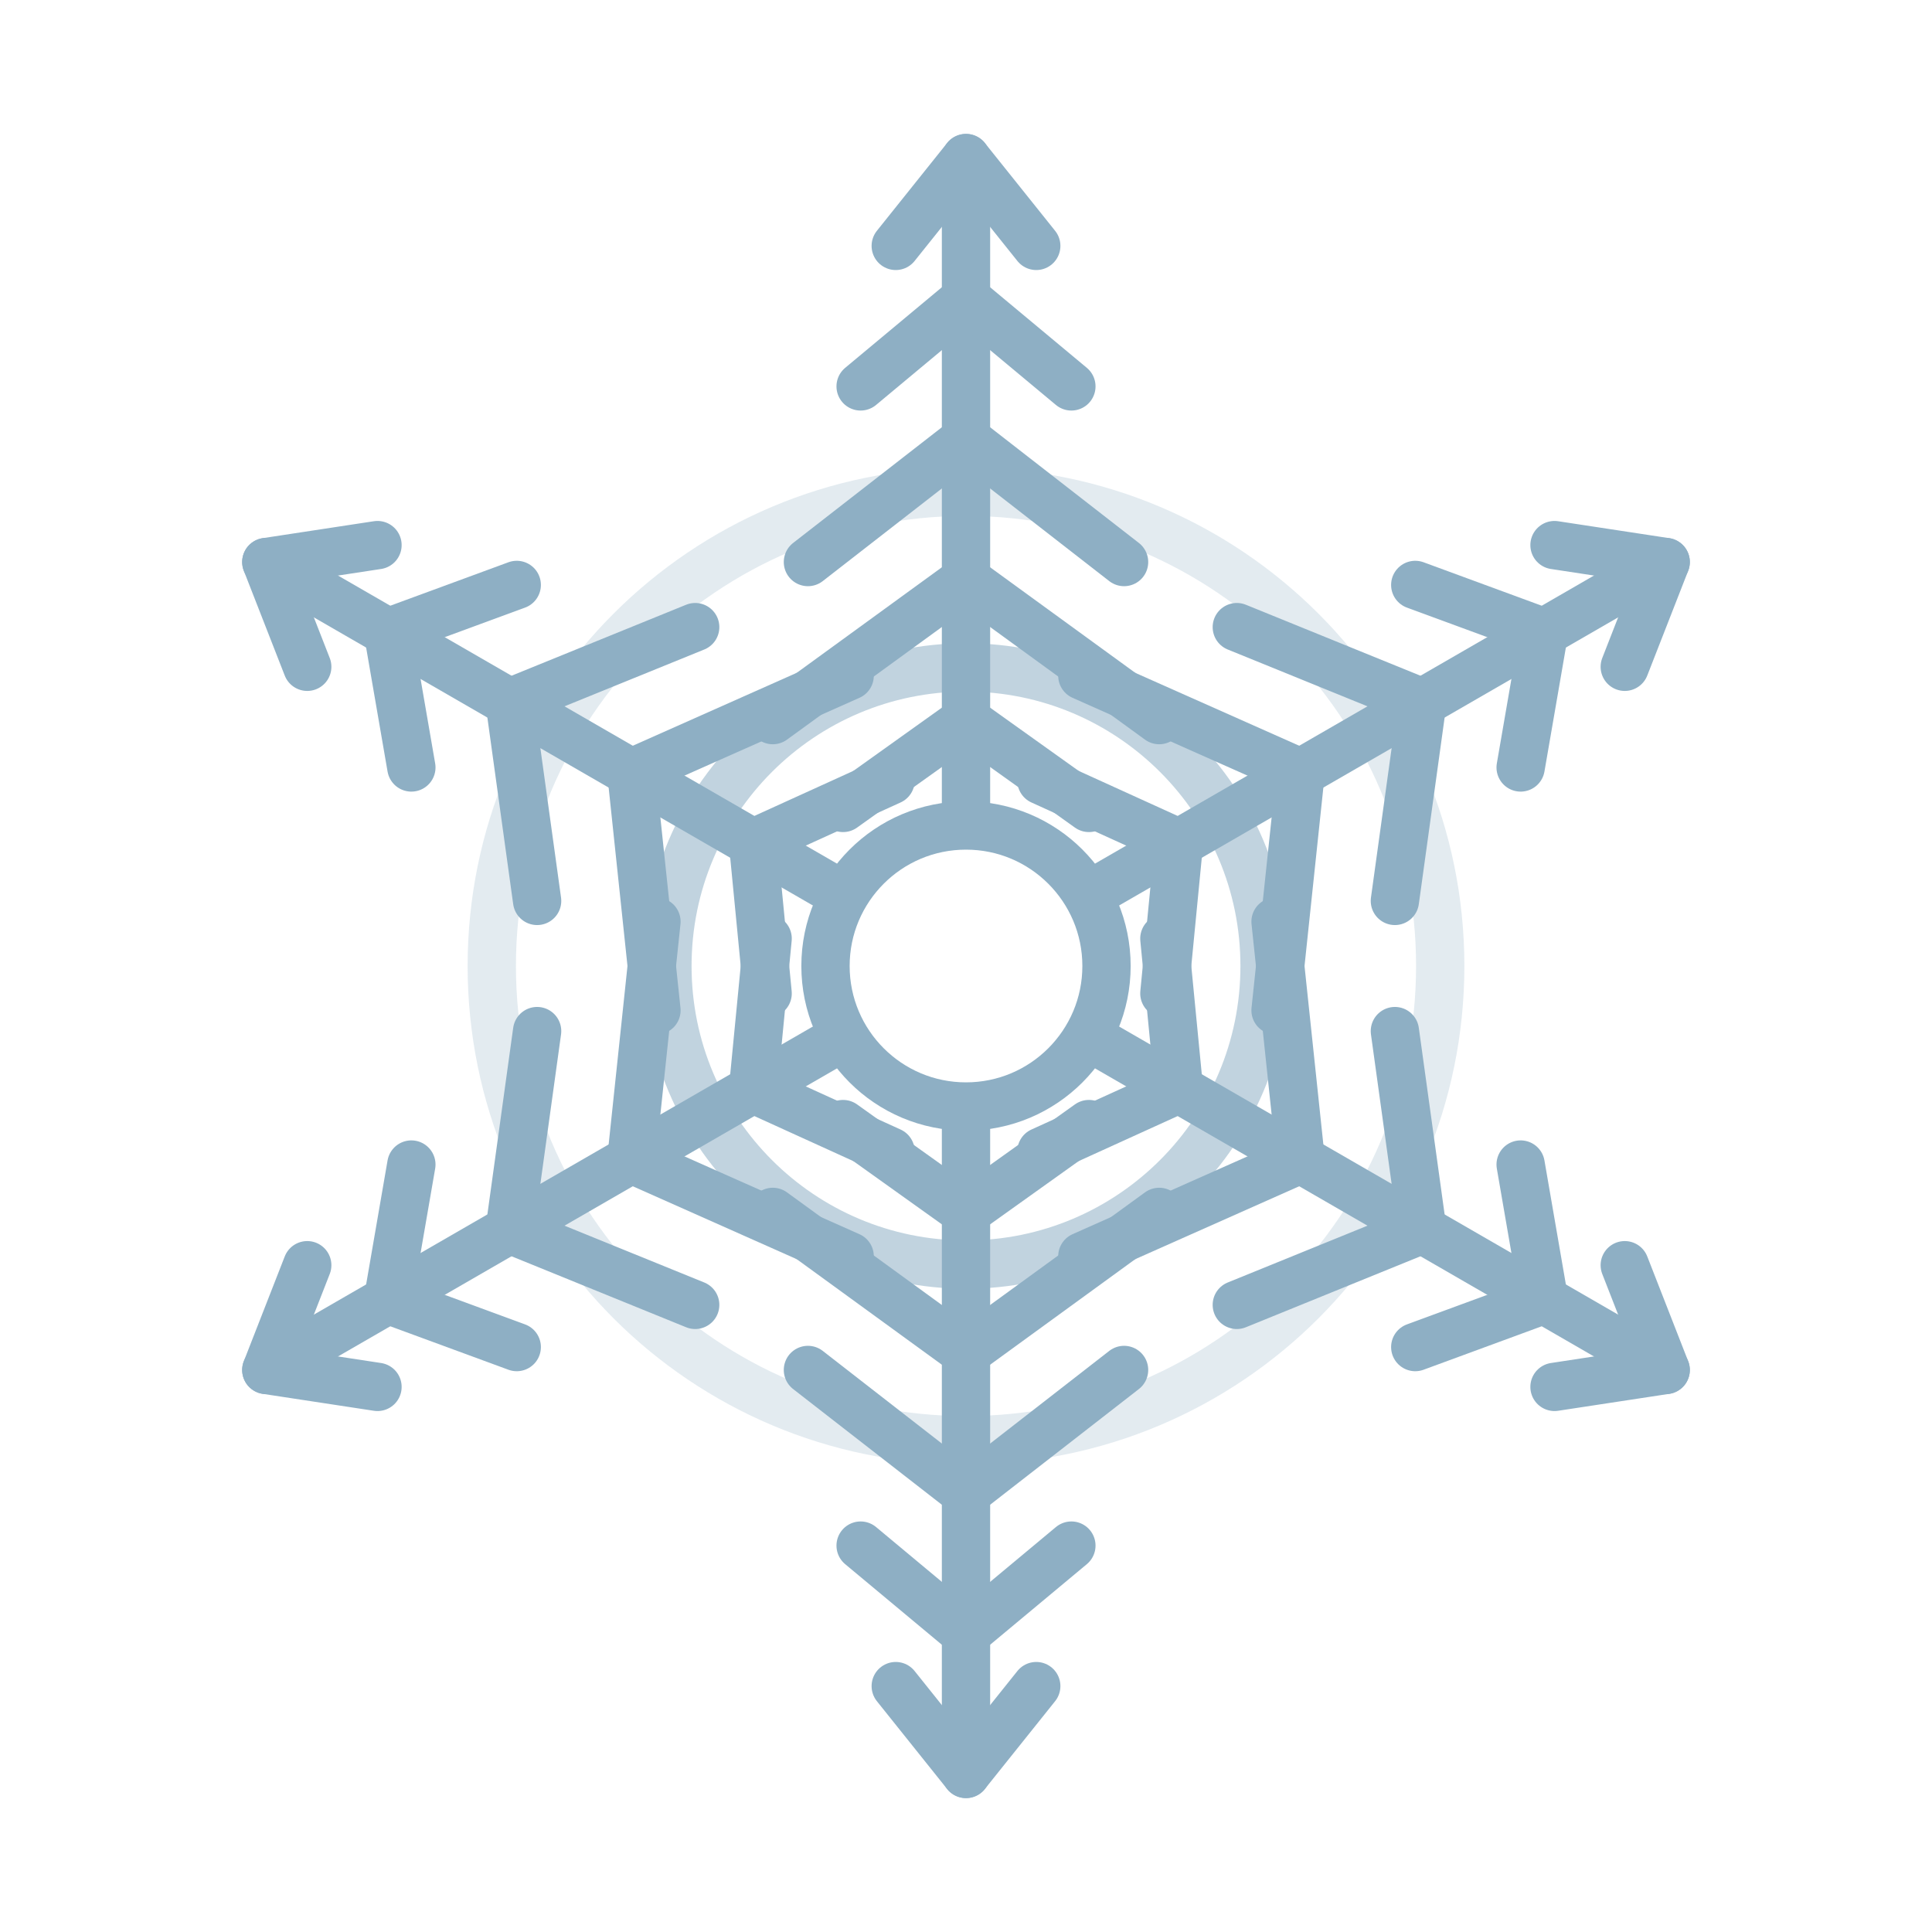
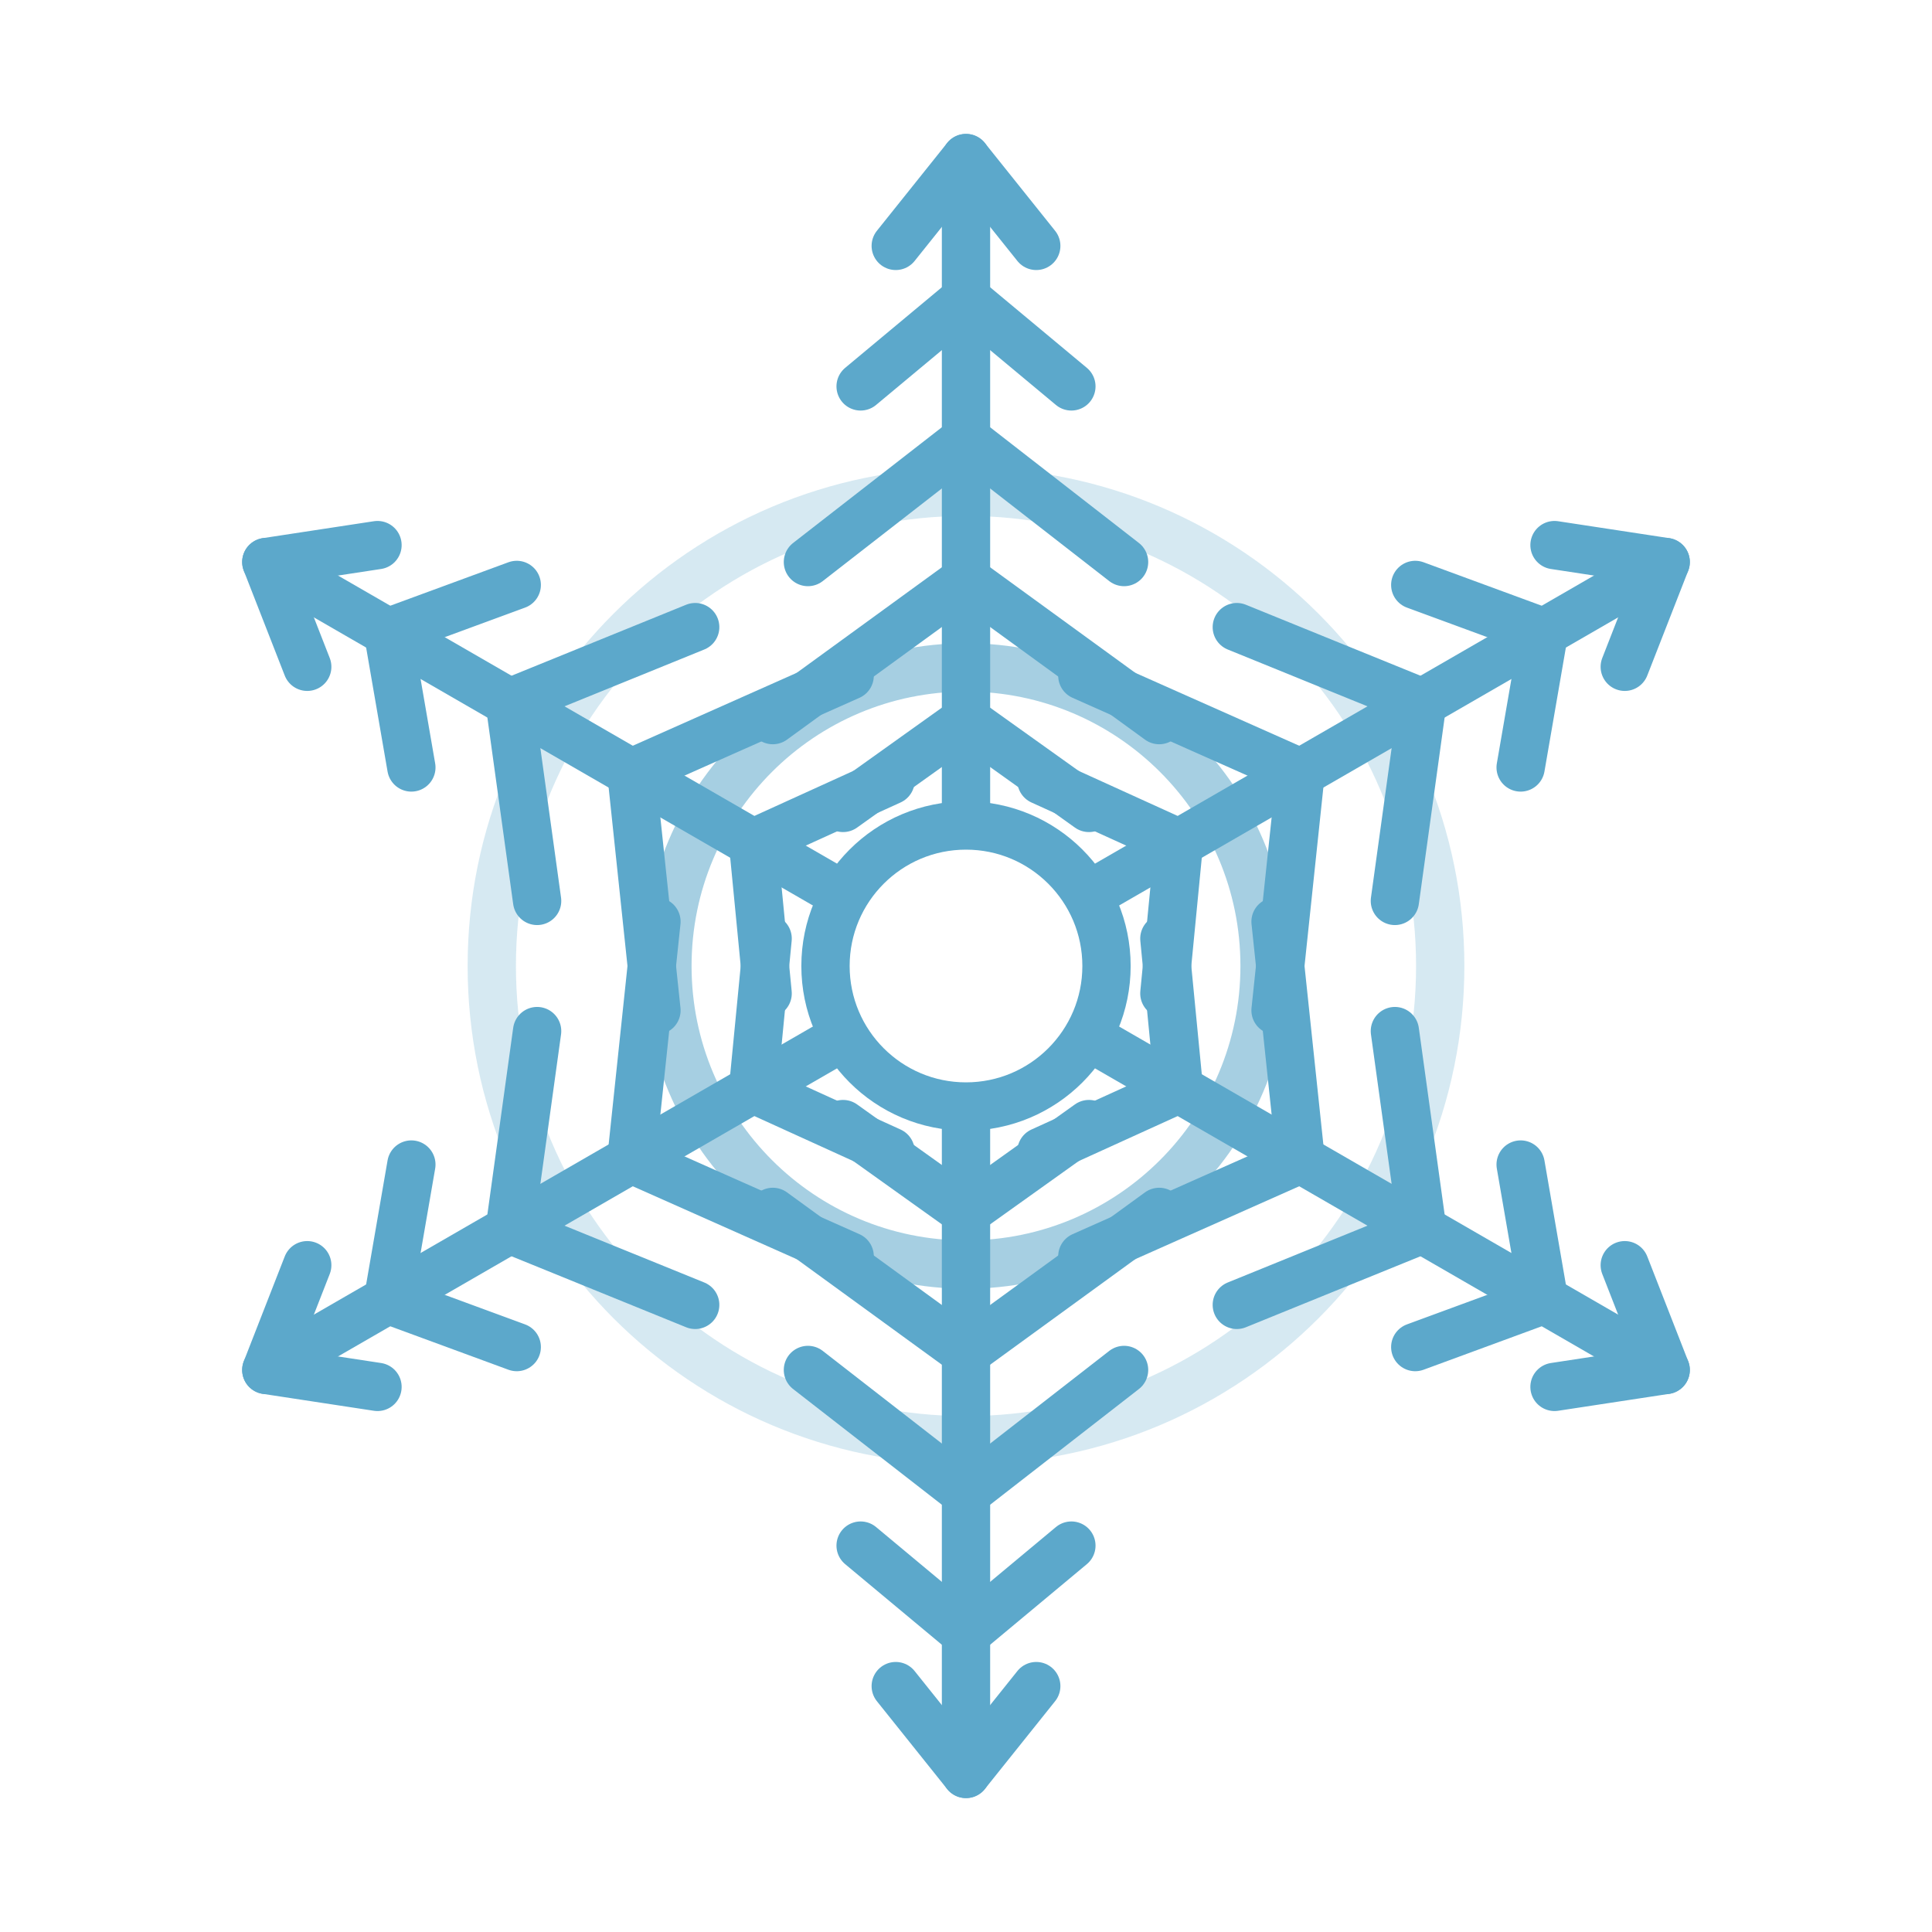
<svg xmlns="http://www.w3.org/2000/svg" viewBox="0 0 220 220" fill="none">
-   <g stroke="#8eafc4" stroke-width="5.5" stroke-linecap="round" stroke-linejoin="round">
+   <g stroke="#5ca8cb" stroke-width="5.5" stroke-linecap="round" stroke-linejoin="round">
    <circle cx="110" cy="110" r="16" />
    <circle cx="110" cy="110" r="34" opacity="0.55" />
    <circle cx="110" cy="110" r="54" opacity="0.25" />
    <g>
      <path d="M110 92V18" />
      <path d="M110 34l-12 10M110 34l12 10" />
      <path d="M110 50l-18 14M110 50l18 14" />
      <path d="M110 66l-22 16M110 66l22 16" />
      <path d="M110 82l-14 10M110 82l14 10" />
      <path d="M110 18l-8 10M110 18l8 10" />
    </g>
    <g transform="rotate(60 110 110)">
      <path d="M110 92V18" />
      <path d="M110 34l-12 10M110 34l12 10" />
      <path d="M110 50l-18 14M110 50l18 14" />
      <path d="M110 66l-22 16M110 66l22 16" />
      <path d="M110 82l-14 10M110 82l14 10" />
      <path d="M110 18l-8 10M110 18l8 10" />
    </g>
    <g transform="rotate(120 110 110)">
      <path d="M110 92V18" />
      <path d="M110 34l-12 10M110 34l12 10" />
      <path d="M110 50l-18 14M110 50l18 14" />
      <path d="M110 66l-22 16M110 66l22 16" />
      <path d="M110 82l-14 10M110 82l14 10" />
      <path d="M110 18l-8 10M110 18l8 10" />
    </g>
    <g transform="rotate(180 110 110)">
      <path d="M110 92V18" />
      <path d="M110 34l-12 10M110 34l12 10" />
      <path d="M110 50l-18 14M110 50l18 14" />
      <path d="M110 66l-22 16M110 66l22 16" />
      <path d="M110 82l-14 10M110 82l14 10" />
      <path d="M110 18l-8 10M110 18l8 10" />
    </g>
    <g transform="rotate(240 110 110)">
      <path d="M110 92V18" />
      <path d="M110 34l-12 10M110 34l12 10" />
      <path d="M110 50l-18 14M110 50l18 14" />
      <path d="M110 66l-22 16M110 66l22 16" />
      <path d="M110 82l-14 10M110 82l14 10" />
      <path d="M110 18l-8 10M110 18l8 10" />
    </g>
    <g transform="rotate(300 110 110)">
      <path d="M110 92V18" />
      <path d="M110 34l-12 10M110 34l12 10" />
      <path d="M110 50l-18 14M110 50l18 14" />
      <path d="M110 66l-22 16M110 66l22 16" />
      <path d="M110 82l-14 10M110 82l14 10" />
      <path d="M110 18l-8 10M110 18l8 10" />
    </g>
  </g>
</svg>
